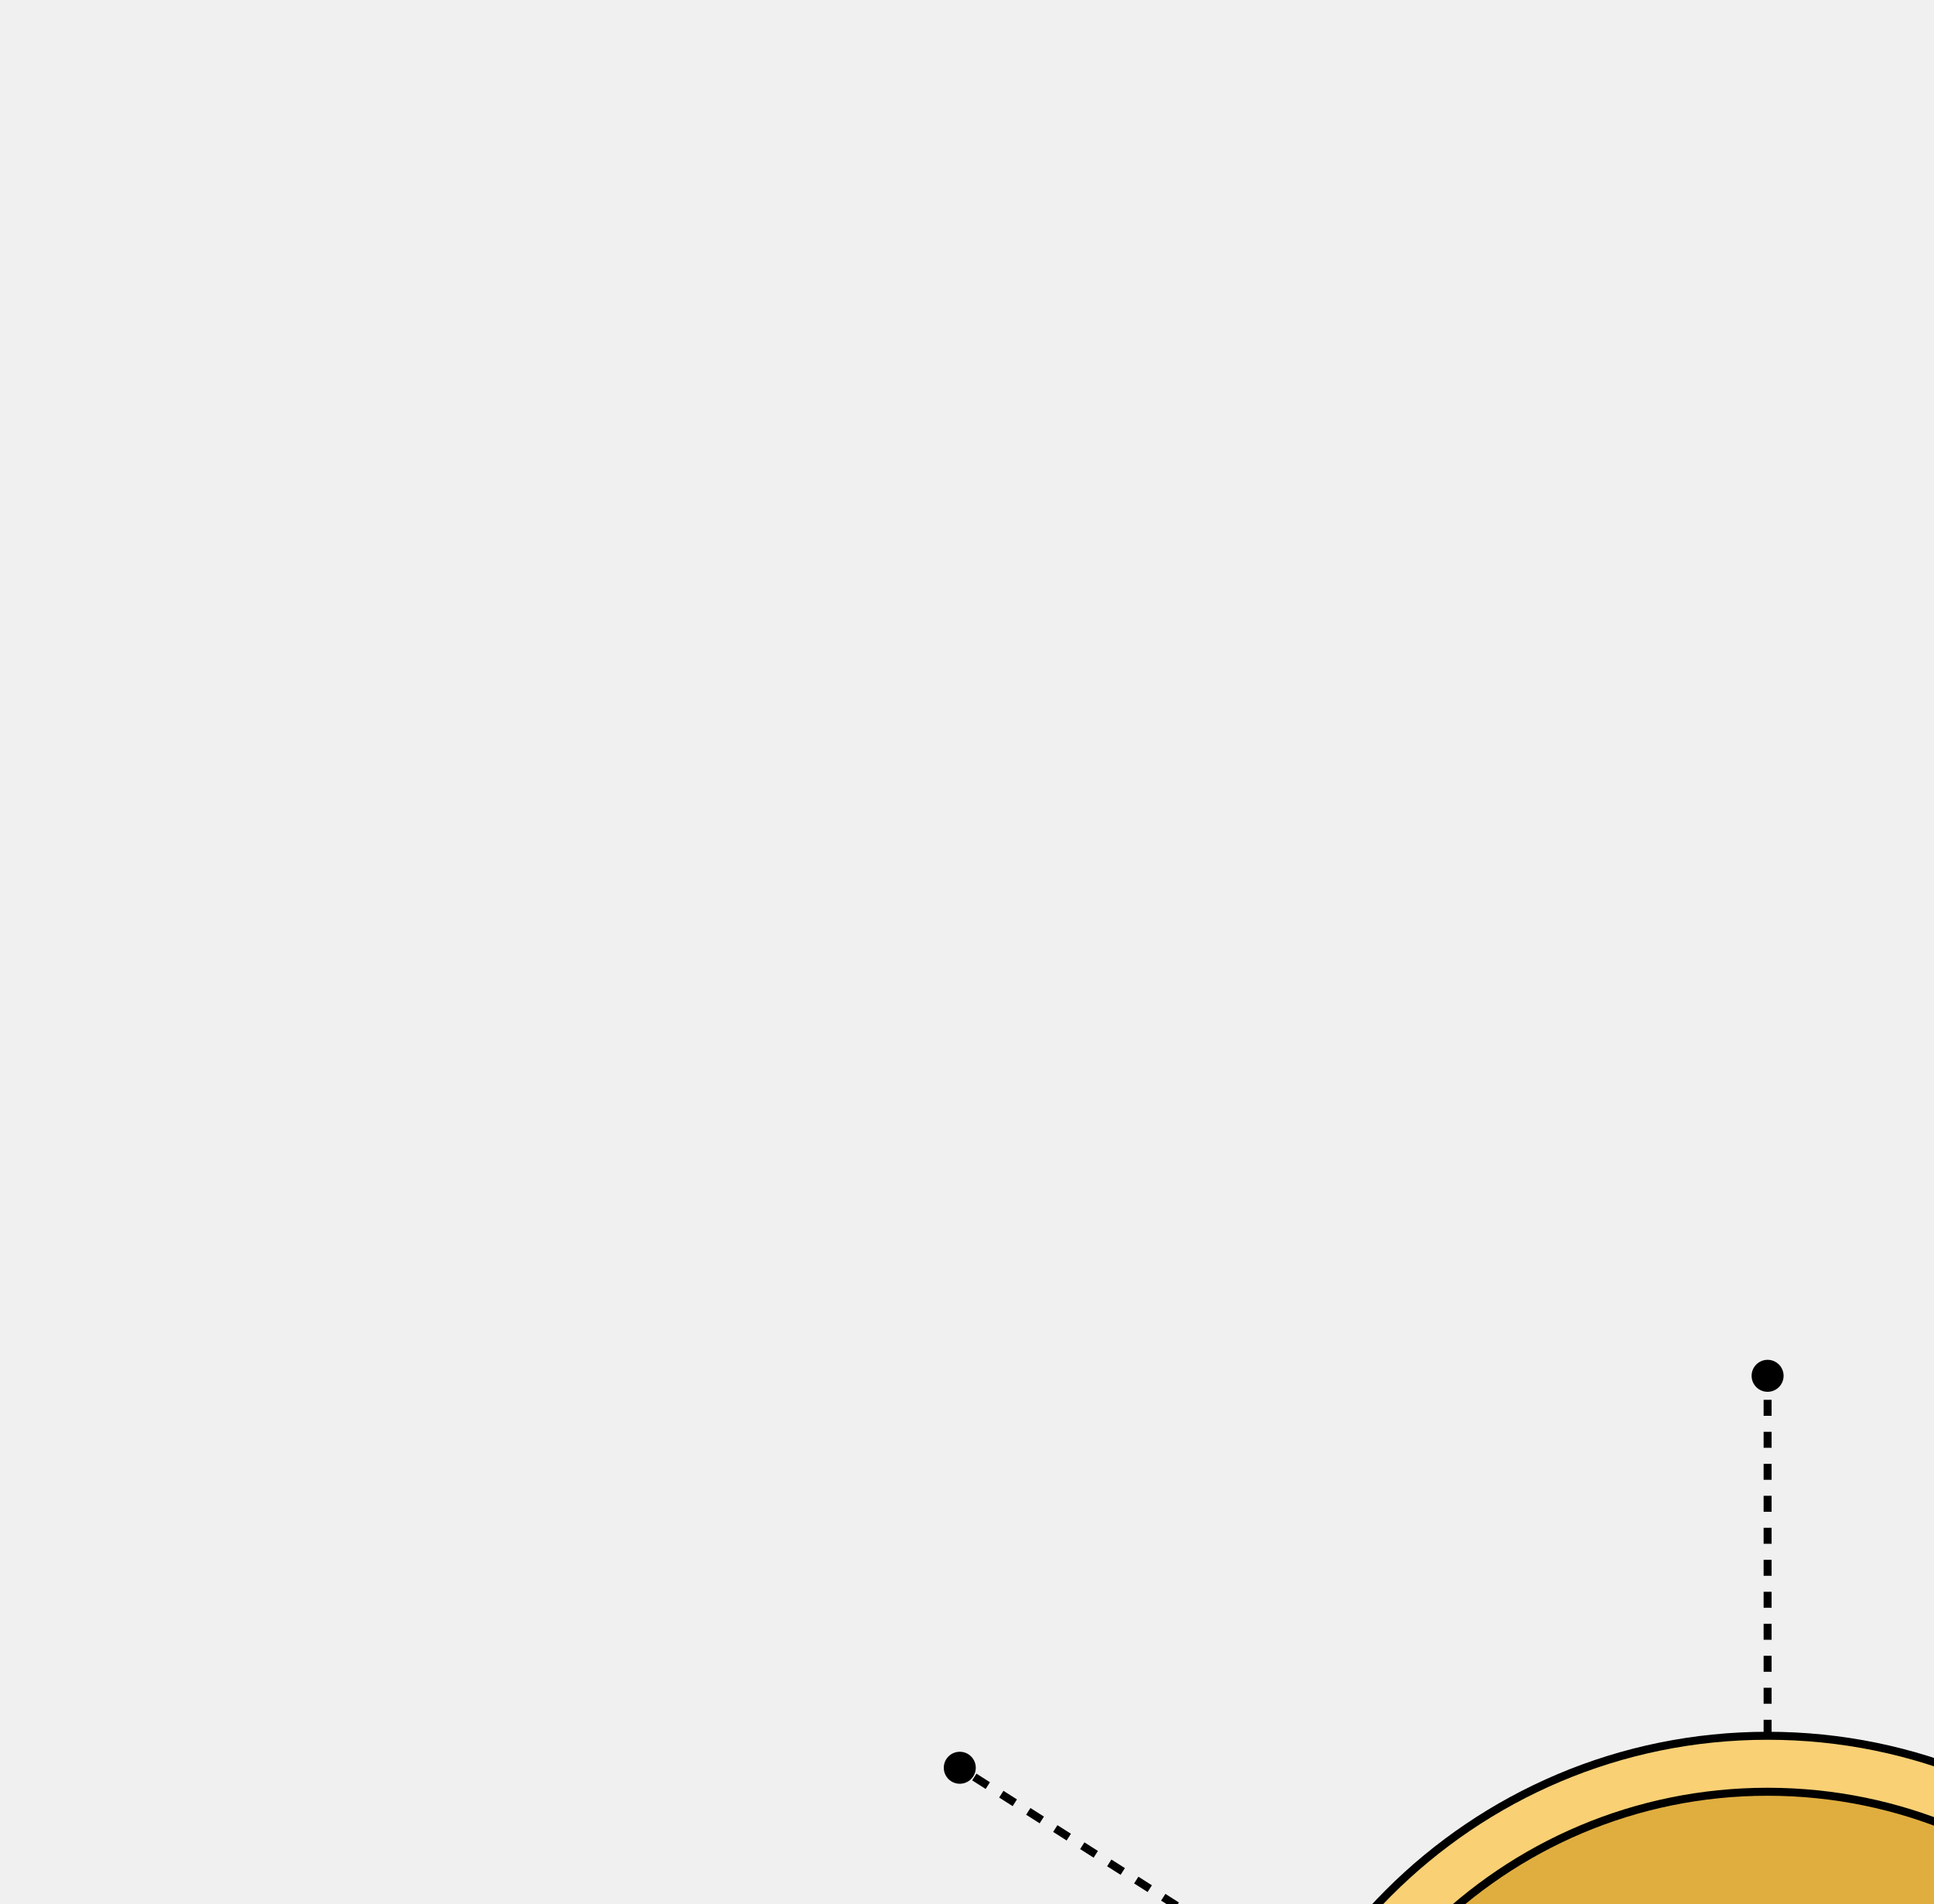
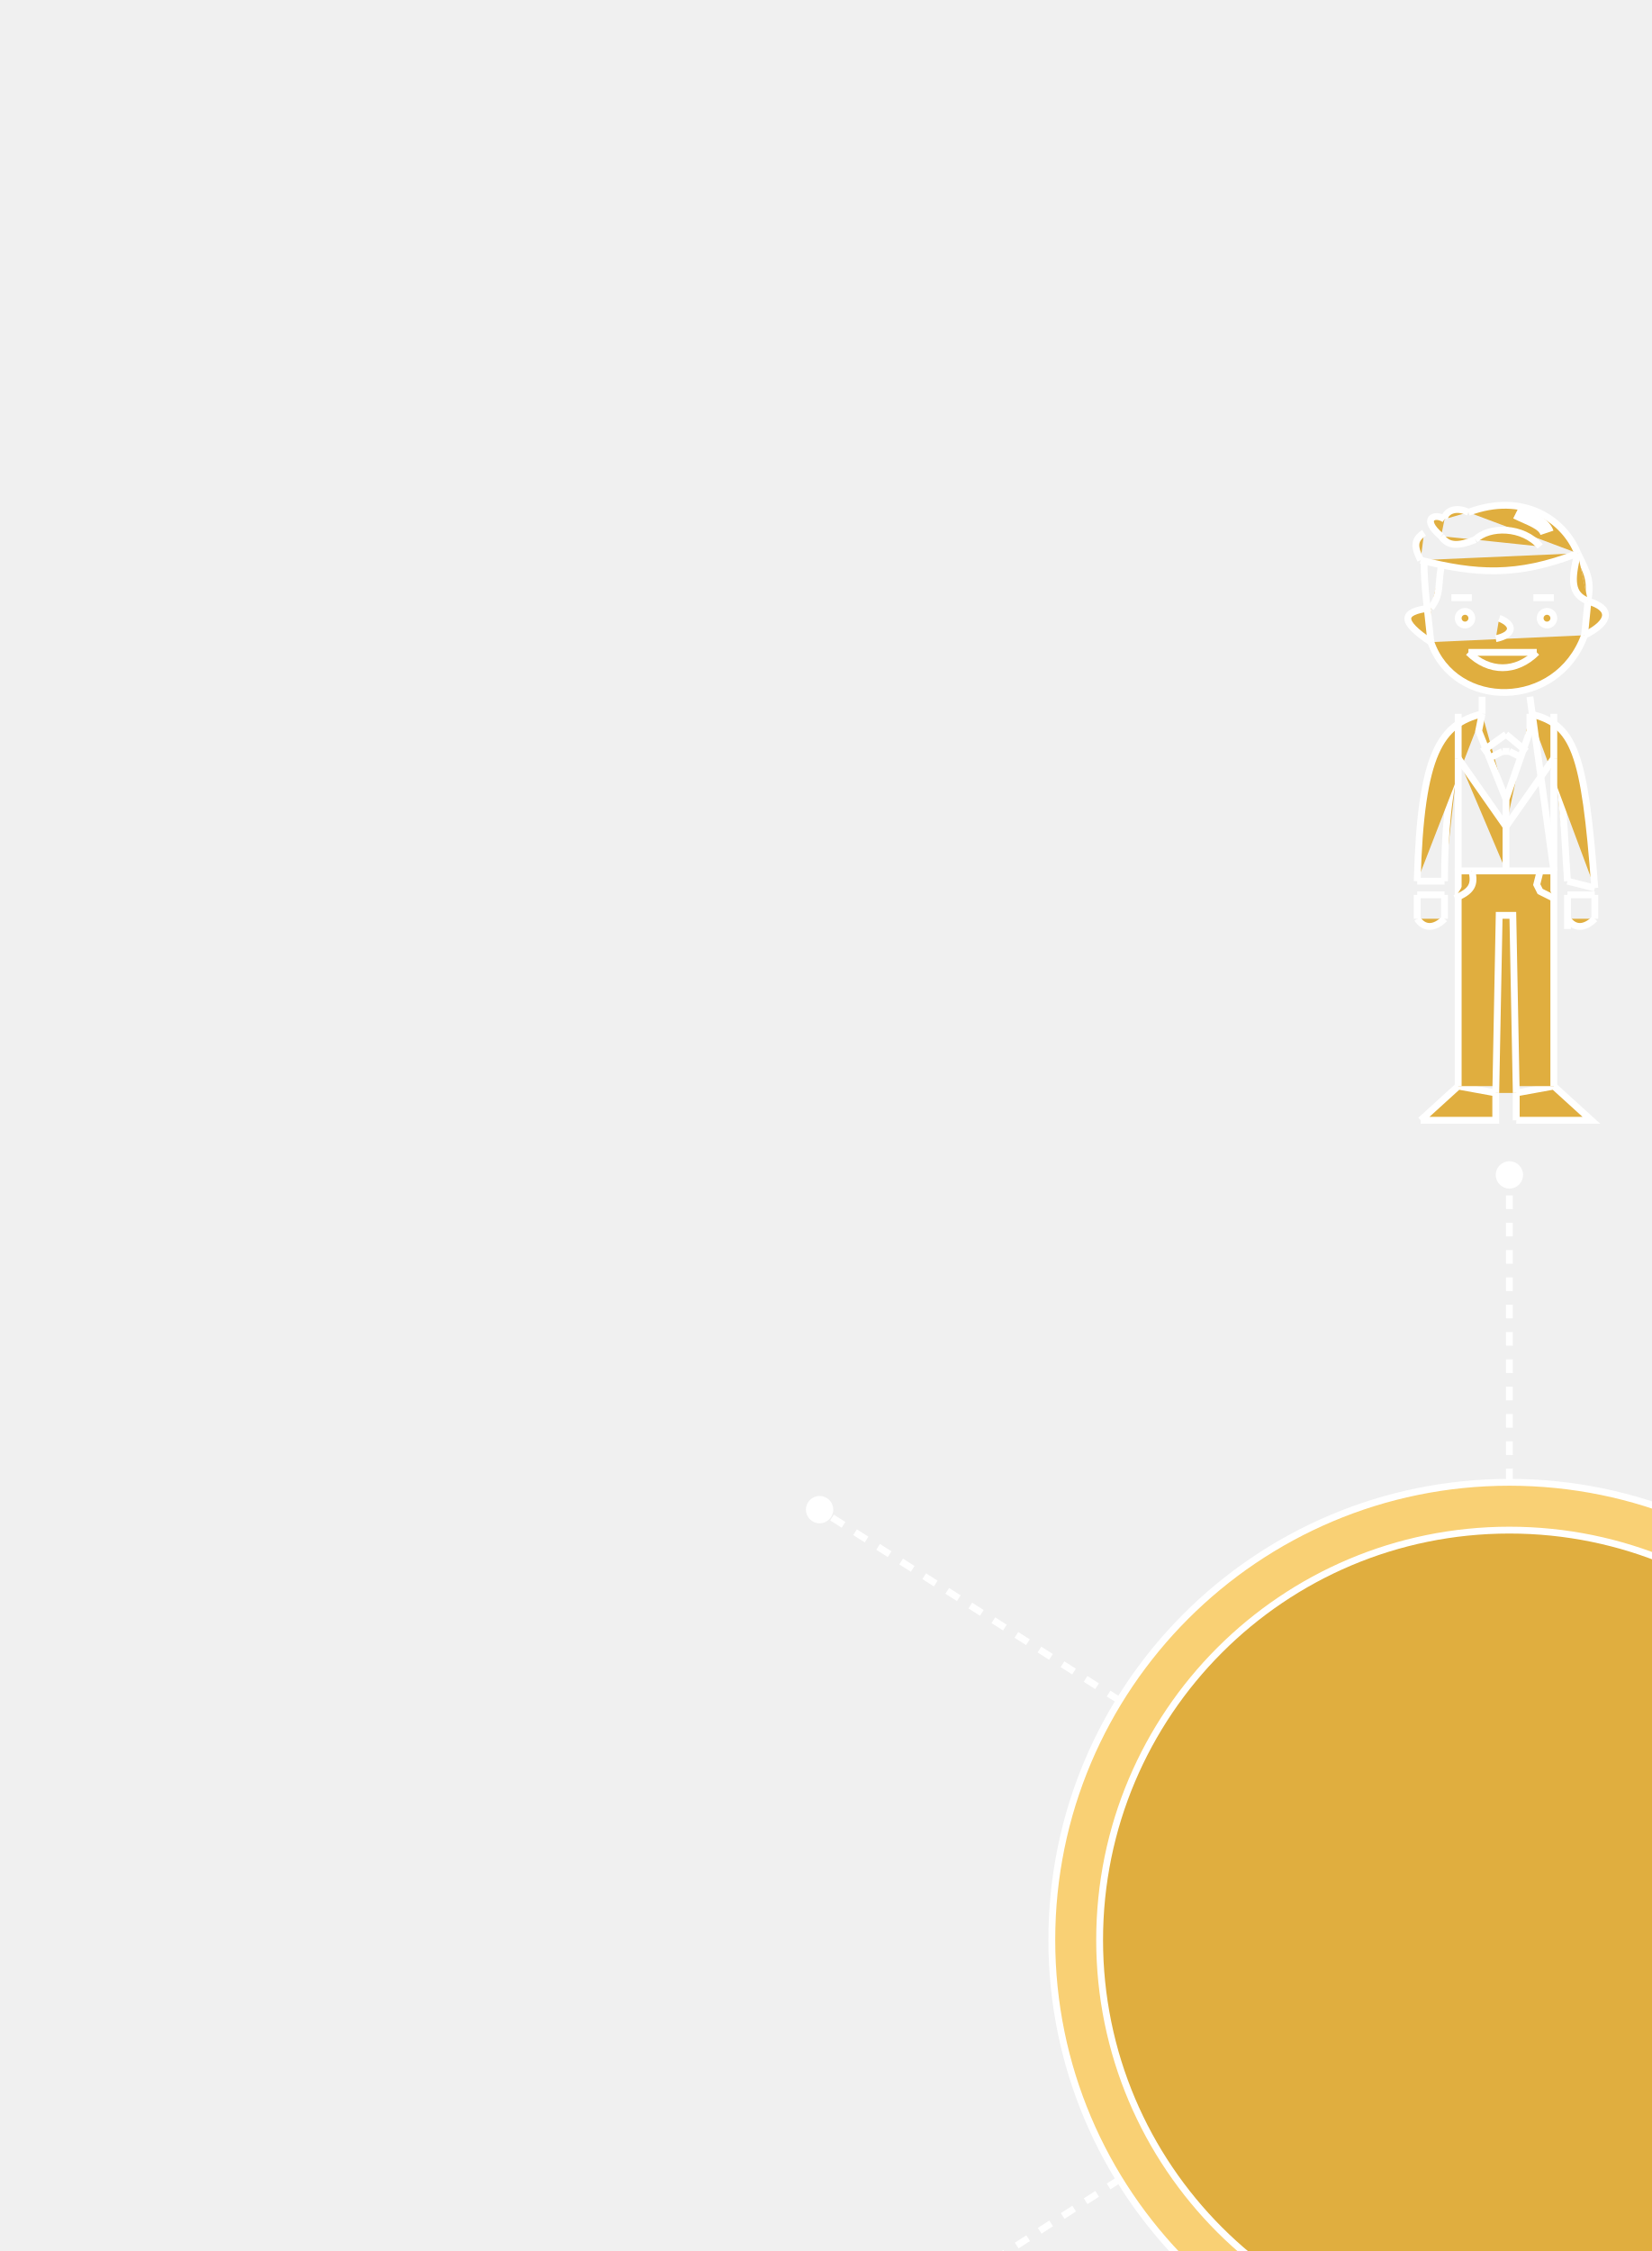
<svg xmlns="http://www.w3.org/2000/svg" viewbox="0 0 439 531" style="background-color:#e0ae3f">
-   <circle cx="221" cy="284" r="67" stroke="black" fill="#f9d074" />
-   <circle cx="221" cy="284" r="60" stroke="black" fill="#E0AE3F" />
-   <circle cx="221" cy="172" r="2" fill="black" />
-   <circle cx="321" cy="221" r="2" fill="black" />
-   <circle cx="320" cy="345" r="2" fill="black" />
-   <circle cx="221" cy="401" r="2" fill="black" />
-   <circle cx="122" cy="346" r="2" fill="black" />
-   <circle cx="120" cy="221" r="2" fill="black" />
-   <line x1="221" y1="217" x2="221" y2="172" stroke-dasharray="2" stroke="black" />
-   <line x1="278" y1="248" x2="321" y2="221" stroke-dasharray="2" stroke="black" />
-   <line x1="278" y1="319" x2="320" y2="345" stroke-dasharray="2" stroke="black" />
-   <line x1="221" y1="351" x2="221" y2="401" stroke-dasharray="2" stroke="black" />
-   <line x1="164" y1="319" x2="122" y2="346" stroke-dasharray="2" stroke="black" />
-   <line x1="164" y1="249" x2="120" y2="221" stroke-dasharray="2" stroke="black" />
+   <g>
+     <circle cx="221" cy="284" r="67" stroke="white" fill="#f9d074" />
+     <circle cx="221" cy="284" r="60" stroke="white" fill="#E0AE3F" />
+     <circle cx="221" cy="172" r="2" fill="white" />
+     <circle cx="321" cy="221" r="2" fill="white" />
+     <circle cx="320" cy="345" r="2" fill="white" />
+     <circle cx="221" cy="401" r="2" fill="white" />
+     <circle cx="122" cy="346" r="2" fill="white" />
+     <circle cx="120" cy="221" r="2" fill="white" />
+     <line x1="221" y1="217" x2="221" y2="172" stroke-dasharray="2" stroke="white" />
+     <line x1="278" y1="248" x2="321" y2="221" stroke-dasharray="2" stroke="white" />
+     <line x1="278" y1="319" x2="320" y2="345" stroke-dasharray="2" stroke="white" />
+     <line x1="221" y1="351" x2="221" y2="401" stroke-dasharray="2" stroke="white" />
+     <line x1="164" y1="319" x2="122" y2="346" stroke-dasharray="2" stroke="white" />
+     <line x1="164" y1="249" x2="120" y2="221" stroke-dasharray="2" stroke="white" />
+   </g>
  <g>
    <path d="M 339 247.5 L 339 249.5 333 254.5 343.5 254.5 343.5 249.5 343.5 247.5" stroke="white" fill="#E0AE3F" />
    <path d="M 347 247.5 L 347 249.5 347 254.5 357.5 254.5 351.5 249.5 351.5 247.5" stroke="white" fill="#E0AE3F" />
    <line x1="339" y1="249.5" x2="343.5" y2="249.5" stroke="white" />
    <line x1="347" y1="249.5" x2="351.5" y2="249.5" stroke="white" />
    <path d="M 340.5 204 C 341 209 340.5 211 338 216.5" stroke="white" fill="#E0AE3F" />
    <path d="M 350 204 C 349.5 209 350 211 352 216.5" stroke="white" fill="#E0AE3F" />
    <path d="M 337.5 221.5 C 337.5 209 337.5 206 337.5 203" stroke="white" fill="#E0AE3F" />
    <path d="M 352.5 203 C 353 206 353 209 353.5 221.5" stroke="white" fill="#E0AE3F" />
    <path d="M 356 201 C 356.5 205 357.5 208 357.5 221.5" stroke="white" fill="#E0AE3F" />
    <path d="M 334.5 201 C 333.5 205 333 205 333 221.5" stroke="white" fill="#E0AE3F" />
    <path d="M 338 216.5 L 352 216.5 354 247.5 337 247.5 338 216.5" stroke="white" fill="#E0AE3F" />
    <line x1="347.5" y1="224" x2="348.5" y2="244" stroke="white" />
    <line x1="341.5" y1="244" x2="342.5" y2="224" stroke="white" />
    <line x1="338" y1="216.5" x2="352" y2="216.5" stroke="white" />
    <path d="M 353.5 221.5 C 353.5 228 357.5 228 357.5 221.5" stroke="white" fill="#E0AE3F" />
    <path d="M 333 221.5 C 333 228 337.5 228 337.5 221.5" stroke="white" fill="#E0AE3F" />
    <path d="M 334 201 C 340.5 205 350 205 356.5 201" stroke="white" fill="#E0AE3F" />
    <line x1="333" y1="221.5" x2="337.3" y2="221.5" stroke="white" />
    <line x1="353.5" y1="221.5" x2="357.5" y2="221.5" stroke="white" />
    <path d="M 334 201 C 333.5 199 334 198 335 197.5" stroke="white" fill="#E0AE3F" />
    <path d="M 356 201 C 357 199 356 199 355 197.5" stroke="white" fill="#E0AE3F" />
    <path d="M 335 197 C 336 196.5 335.5 195.5 335 194" stroke="white" fill="#E0AE3F" />
    <path d="M 355 197.5 C 354.5 196.5 354.5 196 355 194" stroke="white" fill="#E0AE3F" />
    <path d="M 335 194 C 314 156 376 156 355 194" stroke="white" fill="#E0AE3F" />
+   </g>
+   <g>
+     <path d="M 334.5 177 C 334 166 355 166 356 177" stroke="white" fill="#E0AE3F" />
+     <path d="M 334.5 177 C 341 172 349 172 356 177" stroke="white" fill="#E0AE3F" />
+     <path d="M 335 183 C 335 196 355 196 356 183" stroke="white" fill="#E0AE3F" />
+     <line x1="334.5" y1="177" x2="335" y2="183" stroke="white" />
+     <line x1="356" y1="177" x2="356" y2="183" stroke="white" />
+     <line x1="337.5" y1="177.5" x2="340.5" y2="177.5" stroke="white" />
+     <line x1="349" y1="177.5" x2="352" y2="177.5" stroke="white" />
+     <circle cx="350.5" cy="181" r="1.5" stroke="white" fill="#E0AE3F" />
+     <circle cx="339" cy="181" r="1.5" stroke="white" fill="#E0AE3F" />
+     <path d="M 345 182 C 347 184 346 186 343.5 185.5" stroke="white" fill="#E0AE3F" />
+     <path d="M 342.5 188 C 344 189 346 189 348 188" stroke="white" fill="#E0AE3F" />
+     <line x1="338" y1="181" x2="339" y2="180" stroke="white" />
+     <line x1="350" y1="181" x2="351" y2="180" stroke="white" />
+   </g>
+   <g>
    <g>
-       <path d="M 334.5 177 C 334 166 355 166 356 177" stroke="white" fill="#E0AE3F" />
-       <path d="M 334.5 177 C 341 172 349 172 356 177" stroke="white" fill="#E0AE3F" />
-       <path d="M 335 183 C 335 196 355 196 356 183" stroke="white" fill="#E0AE3F" />
-       <line x1="334.5" y1="177" x2="335" y2="183" stroke="white" />
-       <line x1="356" y1="177" x2="356" y2="183" stroke="white" />
-       <line x1="337.5" y1="177.5" x2="340.5" y2="177.5" stroke="white" />
-       <line x1="349" y1="177.5" x2="352" y2="177.5" stroke="white" />
-       <circle cx="350.5" cy="181" r="1.5" stroke="white" fill="#E0AE3F" />
-       <circle cx="339" cy="181" r="1.5" stroke="white" fill="#E0AE3F" />
-       <path d="M 345 182 C 347 184 346 186 343.5 185.5" stroke="white" fill="#E0AE3F" />
-       <path d="M 342.5 188 C 344 189 346 189 348 188" stroke="white" fill="#E0AE3F" />
-       <line x1="338" y1="181" x2="339" y2="180" stroke="white" />
-       <line x1="350" y1="181" x2="351" y2="180" stroke="white" />
+       <path d="M 208 164 L 219 164 219 160 213.5 159 208 164" stroke="white" fill="#E0AE3F" />
+       <path d="M 222 164 L 233 164 227.5 159 222 160 222 164" stroke="white" fill="#E0AE3F" />
+       <path d="M 213.5 159 L 213.5 127.5 227.5 127.5 227.5 159" stroke="white" fill="#E0AE3F" />
+       <path d="M 219 160 L 219.5 134 221.5 134 222 160" stroke="white" fill="#E0AE3F" />
+     </g>
+     <g>
+       <path d="M 213 131.5 C 215.5 130.5 216 129.5 215.5 127.5" stroke="white" fill="#E0AE3F" />
+       <path d="M 225.5 127.5 225 129.5 225.5 130.5 227.5 131.5 C " stroke="white" fill="#E0AE3F" />
+       <path d="M 227.5 111 C 229 116 229 122 229.5 129" stroke="white" fill="#E0AE3F" />
+       <path d="M 213.5 111 C 212 116 211.5 122 211.5 129" stroke="white" fill="#E0AE3F" />
+       <path d="M 207.5 129 C 208 110 211 106 217 104.5" stroke="white" fill="#E0AE3F" />
+       <path d="M 224 104.5 C 230.5 106 232 110 233.5 130" stroke="white" fill="#E0AE3F" />
+       <path d="M 207.5 134.5 C 208.5 136 210 136 211.5 134.5" stroke="white" fill="#E0AE3F" />
+       <path d="M 229.5 134.5 C 230.5 136 232 136 233.5 134.5" stroke="white" fill="#E0AE3F" />
+       <path d="M 209.5 94 C 213 104 228 104 232 93" stroke="white" fill="#E0AE3F" />
+       <path d="M 208 82 C 216 84 222 84.5 231 81" stroke="white" fill="#E0AE3F" />
+       <path d="M 215 95.5 C 218 98.5 222 98.5 225 95.5" stroke="white" fill="#E0AE3F" />
+       <path d="M 219.5 90.5 C 222 91.5 221.5 93 219 93.5" stroke="white" fill="#E0AE3F" />
+       <path d="M 209.5 89 C 205 89.5 205 91 209.5 94" stroke="white" fill="#E0AE3F" />
+       <path d="M 209.5 94 C 209 89 208.5 86 208.5 82" stroke="white" fill="#E0AE3F" />
+       <path d="M 211 83 C 210.5 86 211 87 209.5 89" stroke="white" fill="#E0AE3F" />
+       <path d="M 215 75 C 223 72 229 76 231 81" stroke="white" fill="#E0AE3F" />
+       <path d="M 231 81 C 232.5 84 233 85 232.5 88" stroke="white" fill="#E0AE3F" />
+       <path d="M 232.5 88 C 236 89 236 91 232 93" stroke="white" fill="#E0AE3F" />
+       <path d="M 232.5 88 C 230 87 230 85 231 81" stroke="white" fill="#E0AE3F" />
+       <path d="M 216 79 C 218 77 223 77 225.5 80" stroke="white" fill="#E0AE3F" />
+       <path d="M 216 79 C 213.5 80 212 80 211 78.5" stroke="white" fill="#E0AE3F" />
+       <path d="M 211.5 76 C 211.5 75 213 74 215 75" stroke="white" fill="#E0AE3F" />
+       <path d="M 208.5 78 C 207 79 207 80 208 82" stroke="white" fill="#E0AE3F" />
+       <path d="M 211 78.5 C 208 76 210 75 211.5 76" stroke="white" fill="#E0AE3F" />
+       <path d="M 222 75 C 224 76 226 76.5 226.5 78" stroke="white" fill="#E0AE3F" stroke-width="2" />
+       <path d="M 220.5 127.5 L 220.5 121 213.5 111" stroke="white" fill="#E0AE3F" />
+       <path d="M 220.5 121 L 220.5 117 224 107 224 104.5" stroke="white" fill="#E0AE3F" />
+       <path d="M 220.5 117 L 216.5 107 217 104.5" stroke="white" fill="#E0AE3F" />
+       <line x1="220.5" y1="121" x2="227.5" y2="111" stroke="white" />
+       <line x1="213.5" y1="127.5" x2="213.5" y2="111" stroke="white" />
+       <line x1="227.5" y1="127.5" x2="227.5" y2="111" stroke="white" />
+       <line x1="213.5" y1="104.5" x2="213.5" y2="111" stroke="white" />
+       <line x1="227.5" y1="104.5" x2="227.5" y2="111" stroke="white" />
+       <line x1="207.5" y1="131" x2="207.5" y2="134.5" stroke="white" />
+       <line x1="211.5" y1="131" x2="211.5" y2="134.5" stroke="white" />
+       <line x1="207.5" y1="129" x2="211.5" y2="129" stroke="white" />
+       <line x1="211.5" y1="131" x2="207.5" y2="131" stroke="white" />
+       <line x1="229.5" y1="129" x2="233.5" y2="130" stroke="white" />
+       <line x1="229.5" y1="131" x2="229.5" y2="136" stroke="white" />
+       <line x1="233.5" y1="131" x2="233.5" y2="134.5" stroke="white" />
+       <line x1="229.5" y1="131" x2="233.5" y2="131" stroke="white" />
+       <line x1="217" y1="102" x2="217" y2="104.5" stroke="white" />
+       <line x1="224" y1="102" x2="227.5" y2="127.5" stroke="white" />
+       <line x1="220.5" y1="107.5" x2="223.5" y2="110" stroke="white" />
+       <line x1="220.5" y1="107.5" x2="217" y2="110" stroke="white" />
+       <line x1="220" y1="110" x2="221" y2="110" stroke="white" />
+       <line x1="220" y1="110" x2="218" y2="111" stroke="white" />
+       <line x1="221" y1="110" x2="223" y2="111" stroke="white" />
+       <line x1="215" y1="95.5" x2="225" y2="95.5" stroke="white" />
+       <line x1="212.5" y1="87.5" x2="215.5" y2="87.5" stroke="white" />
+       <line x1="224.5" y1="87.5" x2="227.5" y2="87.5" stroke="white" />
+       <line x1="232.5" y1="88" x2="232" y2="93" stroke="white" />
+       <circle cx="226.5" cy="90.5" r="1" stroke="white" fill="#E0AE3F" />
+       <circle cx="214.5" cy="90.5" r="1" stroke="white" fill="#E0AE3F" />
    </g>
  </g>
+   <g>
+     <path d="M 332 311 C 331.5 330 356 330 356 311" stroke="white" fill="#E0AE3F" />
+     <path d="M 356 316 C 360 316  360 311 356 311" stroke="white" fill="#E0AE3F" />
+     <path d="M 332 311 C 328 311 328 316 332 316" stroke="white" fill="#E0AE3F" />
+     <path d="M 331.5 308 C 332 293 352 293 356 303" stroke="white" fill="#E0AE3F" />
+     <path d="M 356 303 C 354 305.5 352 306 351 307" stroke="white" fill="#E0AE3F" />
+     <path d="M 351 307 C 351 306 351.5 305 351.5 303" stroke="white" fill="#E0AE3F" />
+     <path d="M 351.5 303 C 349.5 306 347 307 345 308" stroke="white" fill="#E0AE3F" />
+     <path d="M 345 308 C 345.5 306 345.5 305 345.5 303" stroke="white" fill="#E0AE3F" />
+     <path d="M 345.5 303 C 342 306 340 307.5 337 307.5" stroke="white" fill="#E0AE3F" />
+     <path d="M 337 307.5 C 337 307 338 306 338.5 304" stroke="white" fill="#E0AE3F" />
+     <path d="M 338.5 304 C 336 306 333.5 307 331.5 308" stroke="white" fill="#E0AE3F" />
+     <path d="M 333.5 307 C 333.5 309 334 310.5 332 311" stroke="white" fill="#E0AE3F" />
+     <path d="M 356 303 C 353 307 353.5 309 356 311" stroke="white" fill="#E0AE3F" />
+     <path d="M 340 319.5 C 342 322 345 322 347.5 319.5" stroke="white" fill="#E0AE3F" />
+     <path d="M 341 325.5 C 341 334 347 334 347 325.5" stroke="white" fill="#E0AE3F" />
+     <path d="M 340 327 C 330 328 330 336 330.5 354" stroke="white" fill="#E0AE3F" />
+     <path d="M 334.5 354 C 334.5 339 334.5 335 336.5 332" stroke="white" fill="#E0AE3F" />
+     <path d="M 348 327 C 358 332 357 333 357.5 354" stroke="white" fill="#E0AE3F" />
+     <path d="M 351 332 C 352.5 336 353 340 353.5 354" stroke="white" fill="#E0AE3F" />
+     <path d="M 330.5 354 C 330.5 364 334.5 364 334.5 354" stroke="white" fill="#E0AE3F" />
+     <path d="M 353.5 354 C 353.5 364 357.5 364 357.5 354" stroke="white" fill="#E0AE3F" />
+     <path d="M 336.5 332 L 337 383 331 388 342.5 388 343 357.5 345 357.5 345.5 388 356 388 351 383 351 332" stroke="white" fill="#E0AE3F" />
+     <line x1="331.5" y1="308" x2="332" y2="311" stroke="white" />
+     <line x1="356" y1="303" x2="356" y2="311" stroke="white" />
+     <line x1="335" y1="310" x2="339.5" y2="310" stroke="white" />
+     <line x1="347" y1="310" x2="351.5" y2="310" stroke="white" />
+     <line x1="330.5" y1="354" x2="334.5" y2="354" stroke="white" />
+     <line x1="353.5" y1="354" x2="357.5" y2="354" stroke="white" />
+     <line x1="336.5" y1="351" x2="351" y2="351" stroke="white" />
+     <line x1="337" y1="383" x2="342.5" y2="383" stroke="white" />
+     <line x1="345.5" y1="383" x2="350.5" y2="383" stroke="white" />
+     <line x1="350.5" y1="370" x2="345.5" y2="370" stroke="white" />
+     <line x1="337" y1="370" x2="343.5" y2="370" stroke="white" />
+     <circle cx="349.5" cy="313.5" r="1" stroke="white" fill="#E0AE3F" />
+     <circle cx="338" cy="313.5" r="1" stroke="white" fill="#E0AE3F" />
+   </g>
</svg>
